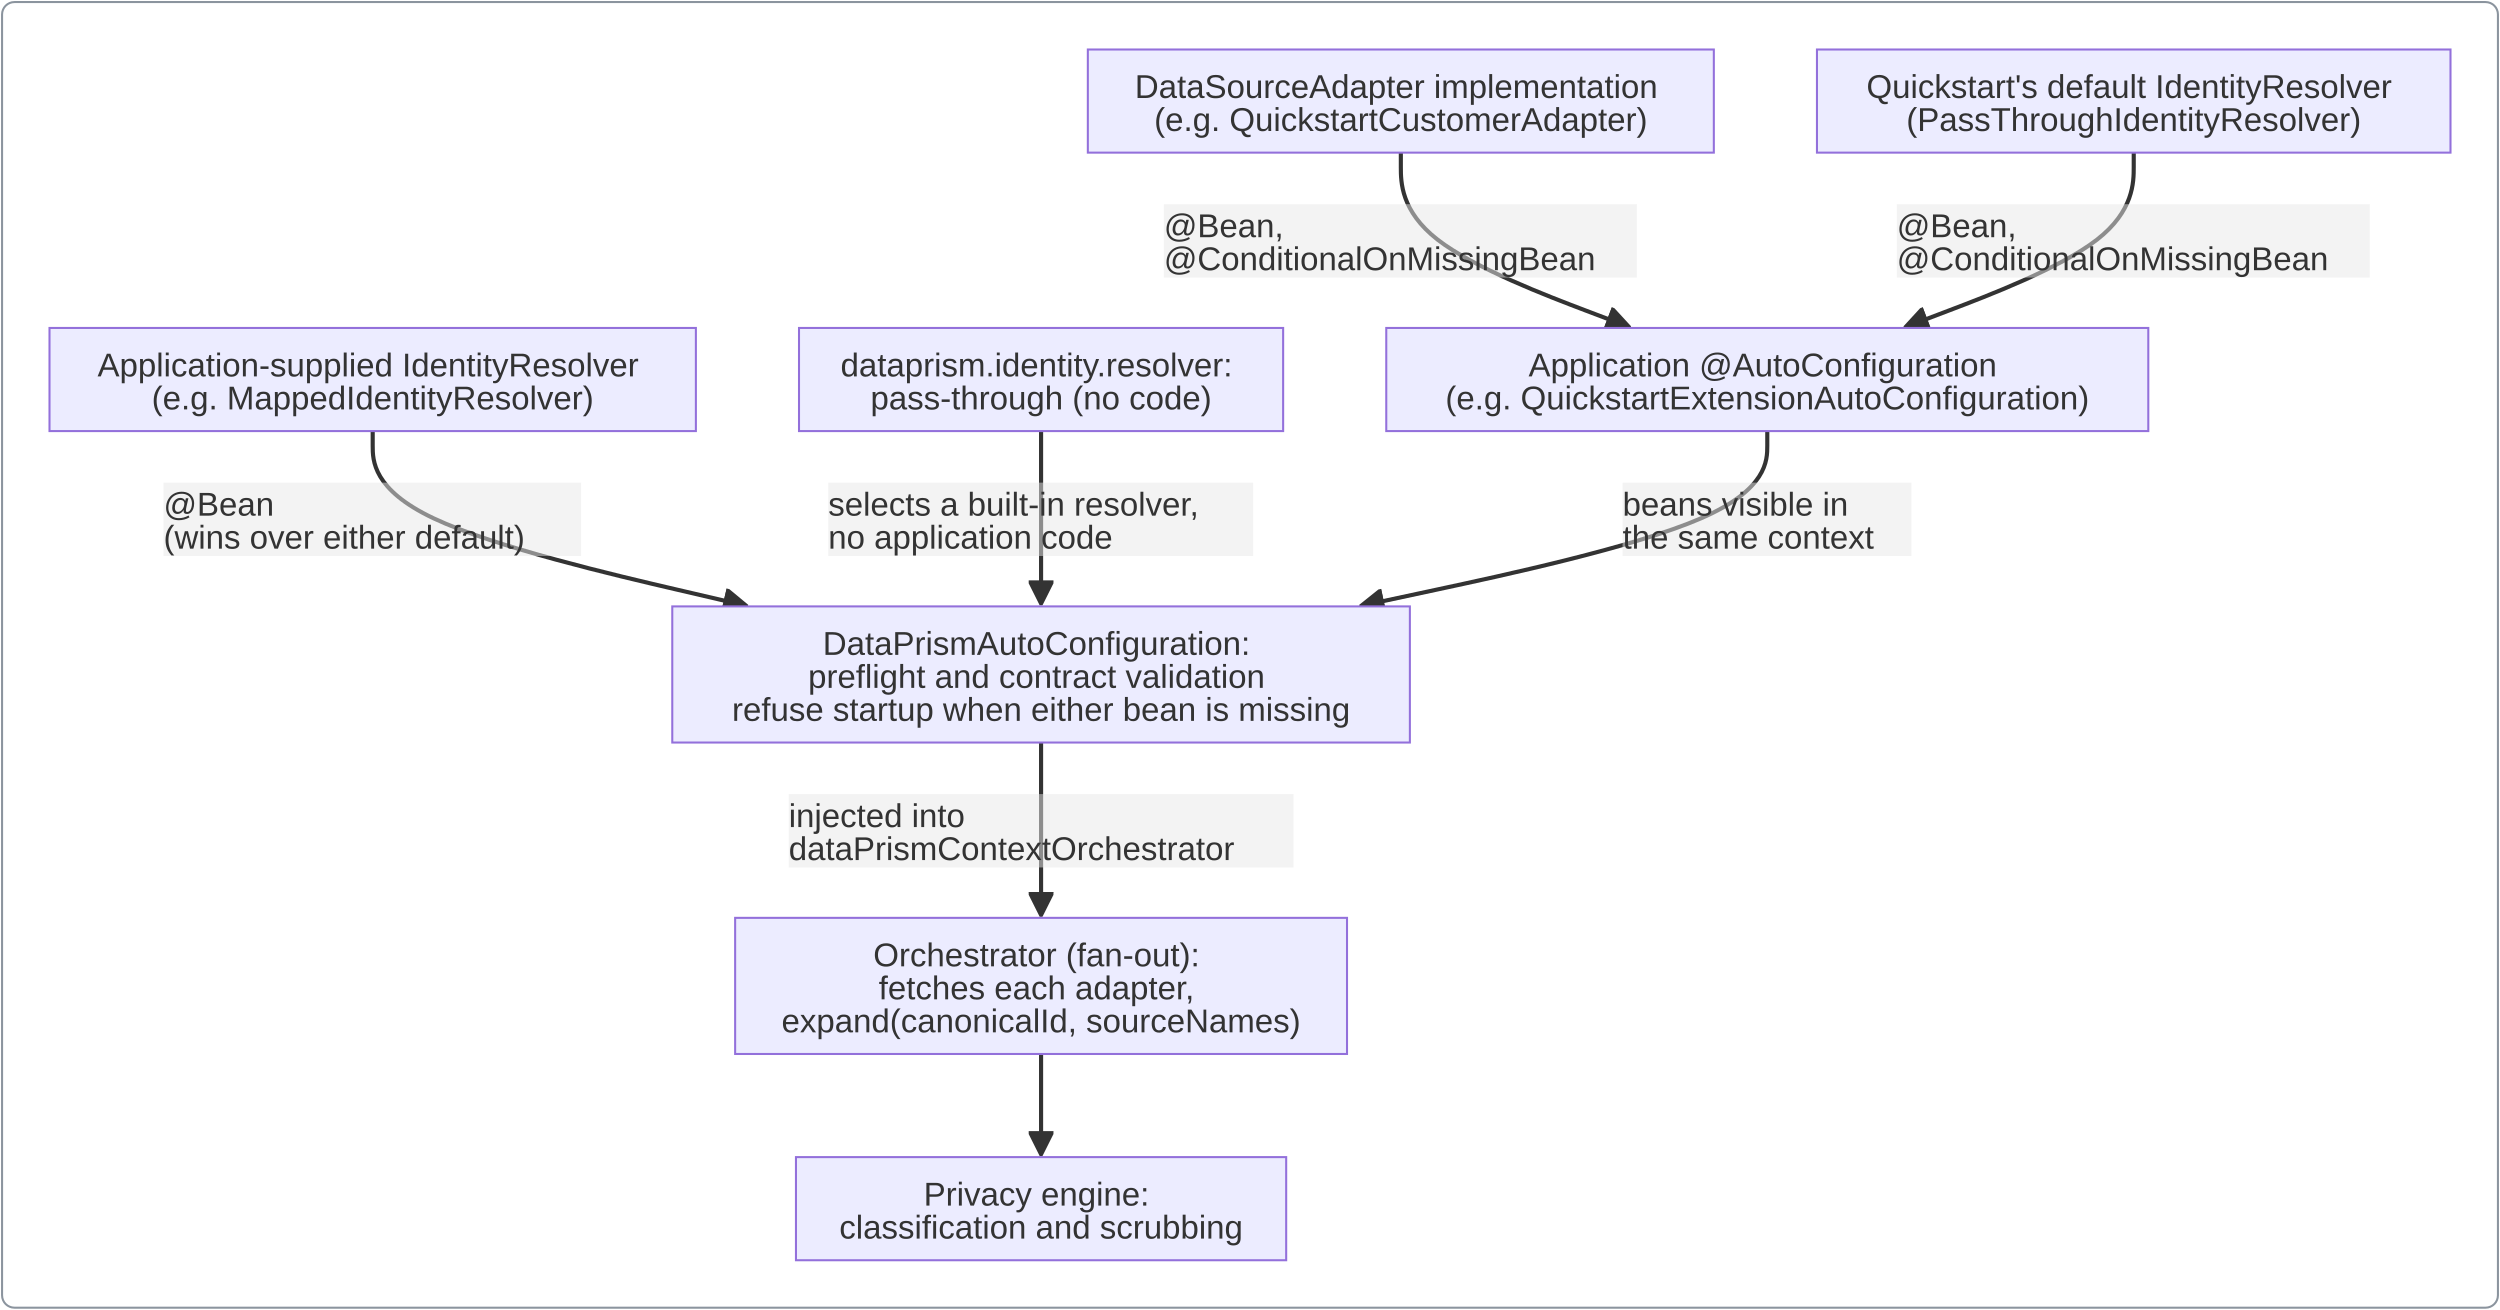
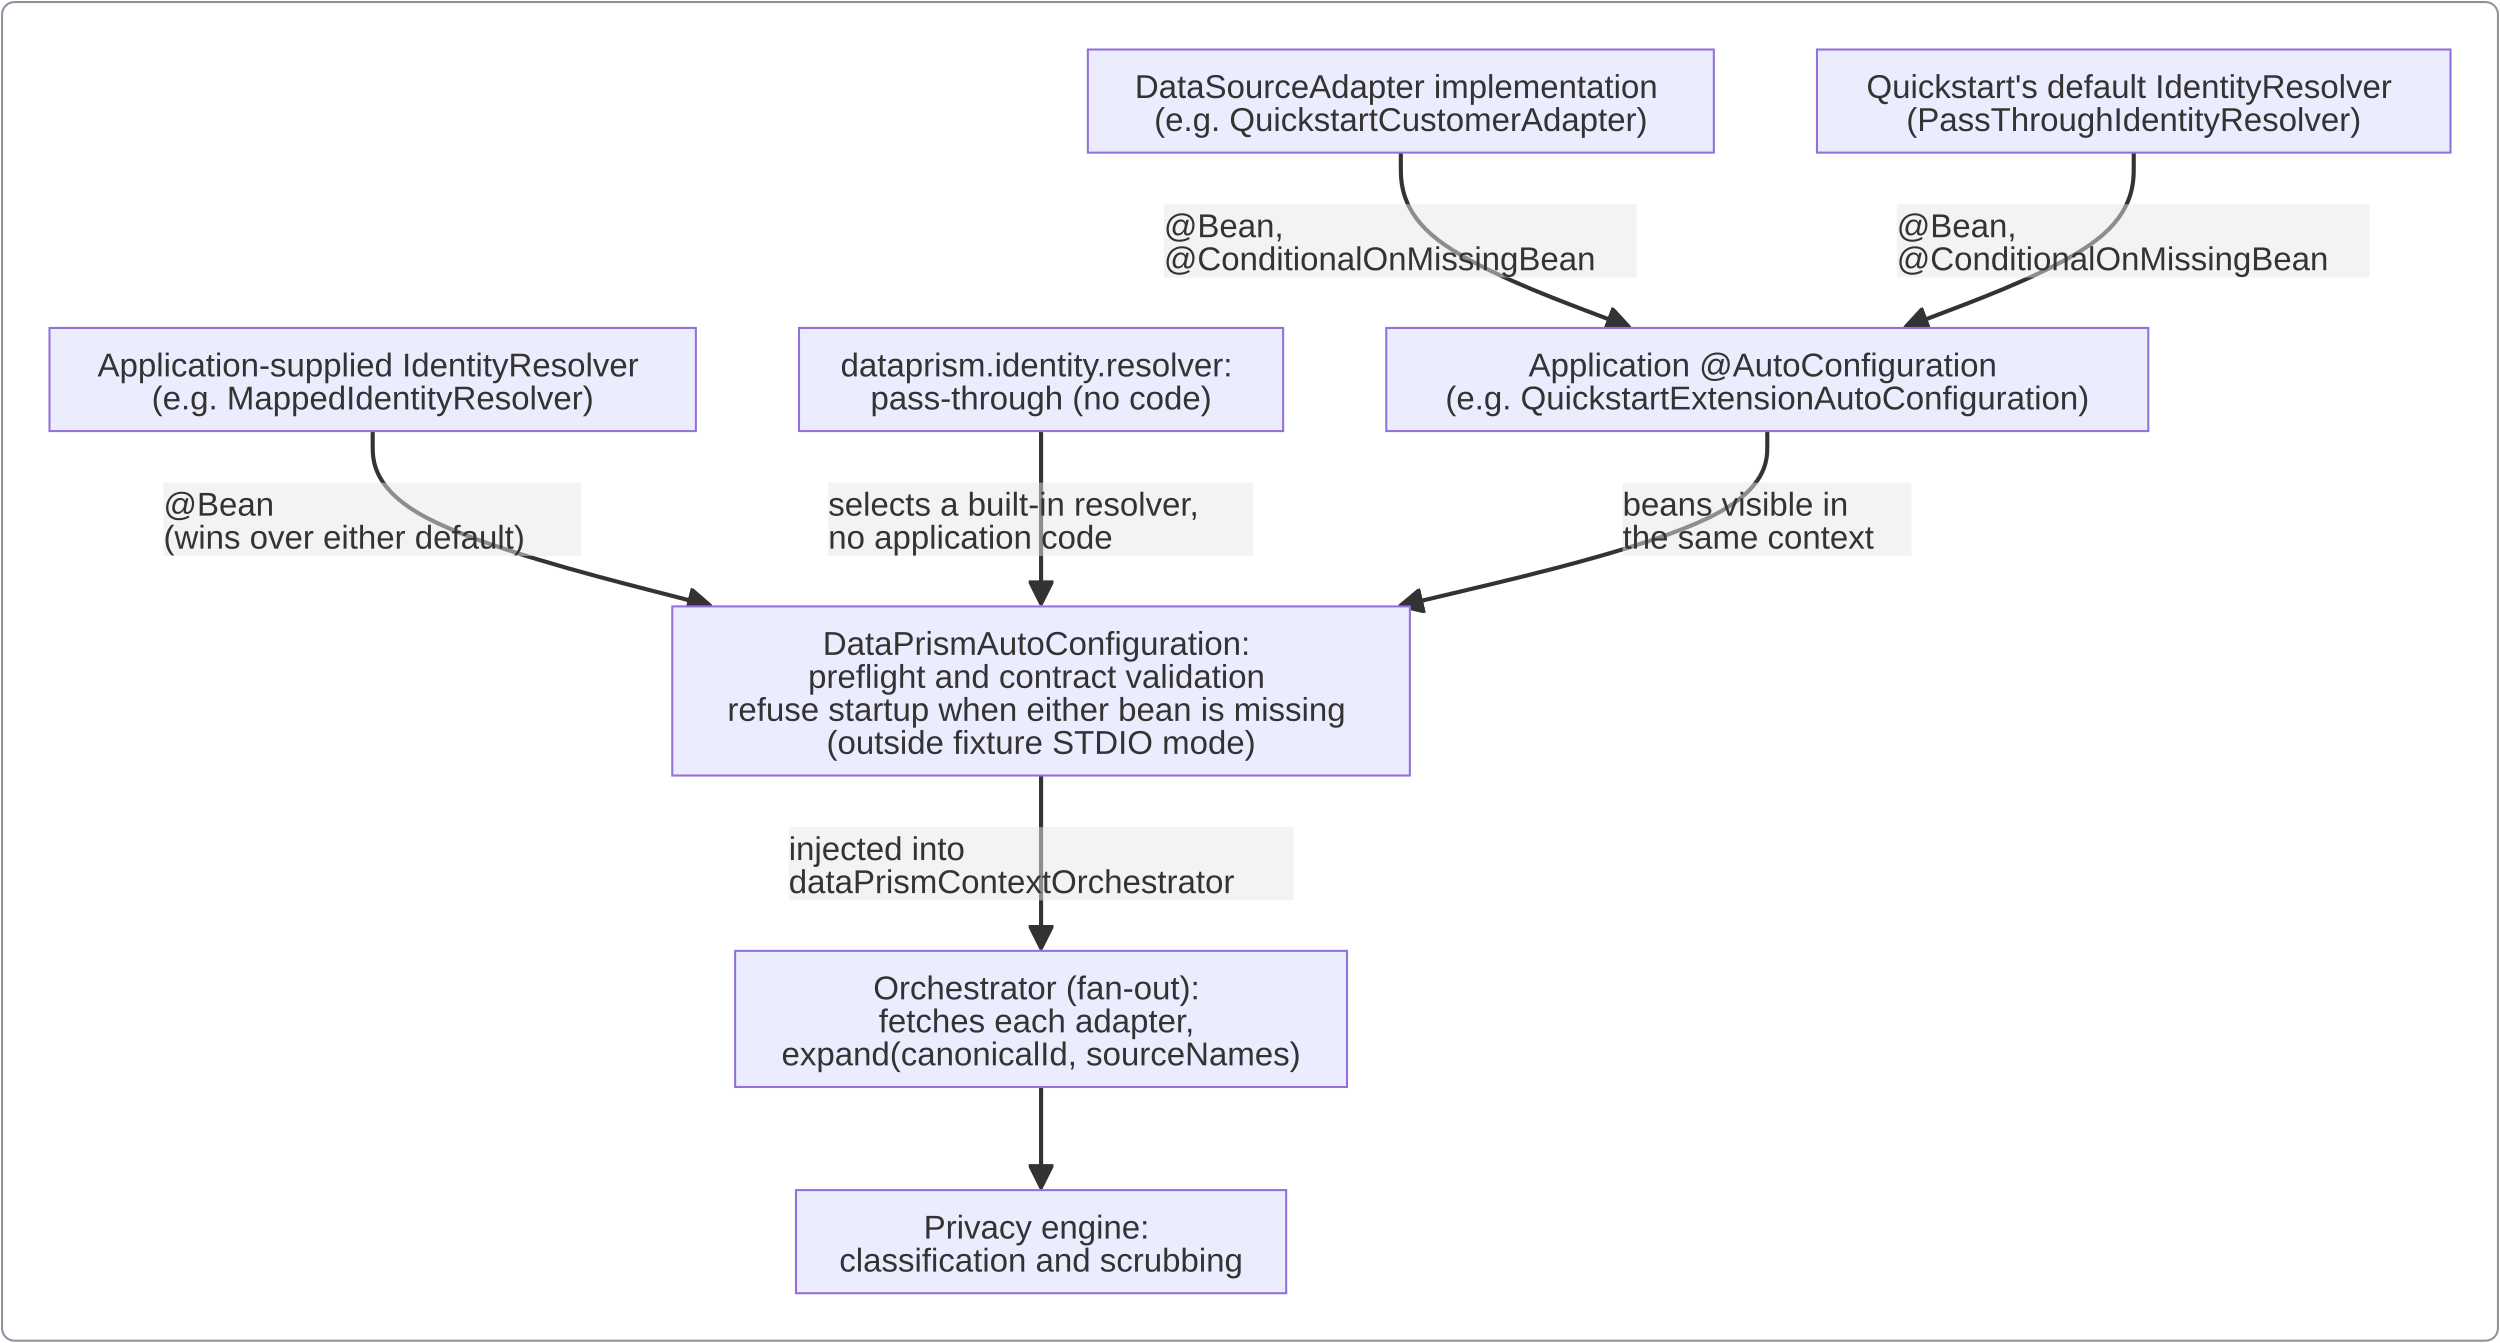
- <svg xmlns="http://www.w3.org/2000/svg" aria-roledescription="flowchart-v2" role="graphics-document document" viewBox="-24 -24 1212.07 635" style="max-width: 1212.07px; background-color: white;" width="100%" id="my-svg">
-   <rect x="-23" y="-23" width="1210.07" height="633" rx="6" ry="6" fill="none" stroke="#8b949e" stroke-width="1" />
+ <svg xmlns="http://www.w3.org/2000/svg" aria-roledescription="flowchart-v2" role="graphics-document document" viewBox="-24 -24 1212.07 651" style="max-width: 1212.07px; background-color: white;" width="100%" id="my-svg">
+   <rect x="-23" y="-23" width="1210.07" height="649" rx="6" ry="6" fill="none" stroke="#8b949e" stroke-width="1" />
  <style>#my-svg{font-family:"trebuchet ms",verdana,arial,sans-serif;font-size:16px;fill:#333;}#my-svg .error-icon{fill:#552222;}#my-svg .error-text{fill:#552222;stroke:#552222;}#my-svg .edge-thickness-normal{stroke-width:2px;}#my-svg .edge-thickness-thick{stroke-width:3.5px;}#my-svg .edge-pattern-solid{stroke-dasharray:0;}#my-svg .edge-pattern-dashed{stroke-dasharray:3;}#my-svg .edge-pattern-dotted{stroke-dasharray:2;}#my-svg .marker{fill:#333333;stroke:#333333;}#my-svg .marker.cross{stroke:#333333;}#my-svg svg{font-family:"trebuchet ms",verdana,arial,sans-serif;font-size:16px;}#my-svg .label{font-family:"trebuchet ms",verdana,arial,sans-serif;color:#333;}#my-svg .cluster-label text{fill:#333;}#my-svg .cluster-label span,#my-svg p{color:#333;}#my-svg .label text,#my-svg span,#my-svg p{fill:#333;color:#333;}#my-svg .node rect,#my-svg .node circle,#my-svg .node ellipse,#my-svg .node polygon,#my-svg .node path{fill:#ECECFF;stroke:#9370DB;stroke-width:1px;}#my-svg .flowchart-label text{text-anchor:middle;}#my-svg .node .katex path{fill:#000;stroke:#000;stroke-width:1px;}#my-svg .node .label{text-align:center;}#my-svg .node.clickable{cursor:pointer;}#my-svg .arrowheadPath{fill:#333333;}#my-svg .edgePath .path{stroke:#333333;stroke-width:2.0px;}#my-svg .flowchart-link{stroke:#333333;fill:none;}#my-svg .edgeLabel{background-color:#e8e8e8;text-align:center;}#my-svg .edgeLabel rect{opacity:0.5;background-color:#e8e8e8;fill:#e8e8e8;}#my-svg .labelBkg{background-color:rgba(232, 232, 232, 0.5);}#my-svg .cluster rect{fill:#ffffde;stroke:#aaaa33;stroke-width:1px;}#my-svg .cluster text{fill:#333;}#my-svg .cluster span,#my-svg p{color:#333;}#my-svg div.mermaidTooltip{position:absolute;text-align:center;max-width:200px;padding:2px;font-family:"trebuchet ms",verdana,arial,sans-serif;font-size:12px;background:hsl(80, 100%, 96.275%);border:1px solid #aaaa33;border-radius:2px;pointer-events:none;z-index:100;}#my-svg .flowchartTitleText{text-anchor:middle;font-size:18px;fill:#333;}#my-svg :root{--mermaid-font-family:"trebuchet ms",verdana,arial,sans-serif;}</style>
  <g>
    <marker orient="auto" markerHeight="12" markerWidth="12" markerUnits="userSpaceOnUse" refY="5" refX="6" viewBox="0 0 10 10" class="marker flowchart" id="my-svg_flowchart-pointEnd">
      <path style="stroke-width: 1; stroke-dasharray: 1, 0;" class="arrowMarkerPath" d="M 0 0 L 10 5 L 0 10 z" />
    </marker>
    <marker orient="auto" markerHeight="12" markerWidth="12" markerUnits="userSpaceOnUse" refY="5" refX="4.5" viewBox="0 0 10 10" class="marker flowchart" id="my-svg_flowchart-pointStart">
      <path style="stroke-width: 1; stroke-dasharray: 1, 0;" class="arrowMarkerPath" d="M 0 5 L 10 10 L 10 0 z" />
    </marker>
    <marker orient="auto" markerHeight="11" markerWidth="11" markerUnits="userSpaceOnUse" refY="5" refX="11" viewBox="0 0 10 10" class="marker flowchart" id="my-svg_flowchart-circleEnd">
      <circle style="stroke-width: 1; stroke-dasharray: 1, 0;" class="arrowMarkerPath" r="5" cy="5" cx="5" />
    </marker>
    <marker orient="auto" markerHeight="11" markerWidth="11" markerUnits="userSpaceOnUse" refY="5" refX="-1" viewBox="0 0 10 10" class="marker flowchart" id="my-svg_flowchart-circleStart">
      <circle style="stroke-width: 1; stroke-dasharray: 1, 0;" class="arrowMarkerPath" r="5" cy="5" cx="5" />
    </marker>
    <marker orient="auto" markerHeight="11" markerWidth="11" markerUnits="userSpaceOnUse" refY="5.2" refX="12" viewBox="0 0 11 11" class="marker cross flowchart" id="my-svg_flowchart-crossEnd">
      <path style="stroke-width: 2; stroke-dasharray: 1, 0;" class="arrowMarkerPath" d="M 1,1 l 9,9 M 10,1 l -9,9" />
    </marker>
    <marker orient="auto" markerHeight="11" markerWidth="11" markerUnits="userSpaceOnUse" refY="5.2" refX="-1" viewBox="0 0 11 11" class="marker cross flowchart" id="my-svg_flowchart-crossStart">
      <path style="stroke-width: 2; stroke-dasharray: 1, 0;" class="arrowMarkerPath" d="M 1,1 l 9,9 M 10,1 l -9,9" />
    </marker>
    <g class="root">
      <g class="clusters" />
      <g class="edgePaths">
        <path marker-end="url(#my-svg_flowchart-pointEnd)" style="fill:none;" class="edge-thickness-normal edge-pattern-solid flowchart-link LS-Adapter LE-AutoConfig" id="L-Adapter-AutoConfig-0" d="M655.164,50L655.164,57.083C655.164,64.167,655.164,78.333,672.982,92.186C690.8,106.039,726.436,119.578,744.254,126.348L762.072,133.118" />
        <path marker-end="url(#my-svg_flowchart-pointEnd)" style="fill:none;" class="edge-thickness-normal edge-pattern-solid flowchart-link LS-QuickstartDefault LE-AutoConfig" id="L-QuickstartDefault-AutoConfig-0" d="M1010.492,50L1010.492,57.083C1010.492,64.167,1010.492,78.333,992.674,92.186C974.856,106.039,939.22,119.578,921.402,126.348L903.584,133.118" />
-         <path marker-end="url(#my-svg_flowchart-pointEnd)" style="fill:none;" class="edge-thickness-normal edge-pattern-solid flowchart-link LS-AppResolver LE-DataPrismConfig" id="L-AppResolver-DataPrismConfig-0" d="M156.691,185L156.691,192.083C156.691,199.167,156.691,213.333,186.233,227.3C215.775,241.266,274.859,255.032,304.401,261.914L333.942,268.797" />
+         <path marker-end="url(#my-svg_flowchart-pointEnd)" style="fill:none;" class="edge-thickness-normal edge-pattern-solid flowchart-link LS-AppResolver LE-DataPrismConfig" id="L-AppResolver-DataPrismConfig-0" d="M156.691,185L156.691,192.083C156.691,199.167,156.691,213.333,183.325,227.28C209.959,241.226,263.227,254.952,289.861,261.815L316.495,268.678" />
        <path marker-end="url(#my-svg_flowchart-pointEnd)" style="fill:none;" class="edge-thickness-normal edge-pattern-solid flowchart-link LS-PassThroughProperty LE-DataPrismConfig" id="L-PassThroughProperty-DataPrismConfig-0" d="M480.742,185L480.742,192.083C480.742,199.167,480.742,213.333,480.742,226.617C480.742,239.9,480.742,252.3,480.742,258.5L480.742,264.7" />
-         <path marker-end="url(#my-svg_flowchart-pointEnd)" style="fill:none;" class="edge-thickness-normal edge-pattern-solid flowchart-link LS-AutoConfig LE-DataPrismConfig" id="L-AutoConfig-DataPrismConfig-0" d="M832.828,185L832.828,192.083C832.828,199.167,832.828,213.333,800.659,227.315C768.491,241.296,704.154,255.092,671.985,261.991L639.816,268.889" />
-         <path marker-end="url(#my-svg_flowchart-pointEnd)" style="fill:none;" class="edge-thickness-normal edge-pattern-solid flowchart-link LS-DataPrismConfig LE-Orchestrator" id="L-DataPrismConfig-Orchestrator-0" d="M480.742,336L480.742,343.083C480.742,350.167,480.742,364.333,480.742,377.617C480.742,390.9,480.742,403.3,480.742,409.5L480.742,415.7" />
-         <path marker-end="url(#my-svg_flowchart-pointEnd)" style="fill:none;" class="edge-thickness-normal edge-pattern-solid flowchart-link LS-Orchestrator LE-Engine" id="L-Orchestrator-Engine-0" d="M480.742,487L480.742,491.167C480.742,495.333,480.742,503.667,480.742,511.117C480.742,518.567,480.742,525.133,480.742,528.417L480.742,531.7" />
+         <path marker-end="url(#my-svg_flowchart-pointEnd)" style="fill:none;" class="edge-thickness-normal edge-pattern-solid flowchart-link LS-AutoConfig LE-DataPrismConfig" id="L-AutoConfig-DataPrismConfig-0" d="M832.828,185L832.828,192.083C832.828,199.167,832.828,213.333,803.82,227.296C774.812,241.259,716.796,255.018,687.788,261.897L658.78,268.777" />
+         <path marker-end="url(#my-svg_flowchart-pointEnd)" style="fill:none;" class="edge-thickness-normal edge-pattern-solid flowchart-link LS-DataPrismConfig LE-Orchestrator" id="L-DataPrismConfig-Orchestrator-0" d="M480.742,352L480.742,359.083C480.742,366.167,480.742,380.333,480.742,393.617C480.742,406.9,480.742,419.3,480.742,425.5L480.742,431.7" />
+         <path marker-end="url(#my-svg_flowchart-pointEnd)" style="fill:none;" class="edge-thickness-normal edge-pattern-solid flowchart-link LS-Orchestrator LE-Engine" id="L-Orchestrator-Engine-0" d="M480.742,503L480.742,507.167C480.742,511.333,480.742,519.667,480.742,527.117C480.742,534.567,480.742,541.133,480.742,544.417L480.742,547.7" />
      </g>
      <g class="edgeLabels">
        <g transform="translate(655.1641, 92.5)" class="edgeLabel">
          <g transform="translate(-114.8828, -17.5)" class="label">
-             <rect height="35.568" width="229.332" ry="0" rx="0" />
+             <rect height="35.568" width="229.335" ry="0" rx="0" />
            <text style="">
              <tspan class="row" x="0" dy="1em" xml:space="preserve">@Bean,</tspan>
              <tspan class="row" x="0" dy="1em" xml:space="preserve">@ConditionalOnMissingBean</tspan>
            </text>
          </g>
        </g>
        <g transform="translate(1010.492, 92.5)" class="edgeLabel">
          <g transform="translate(-114.8828, -17.5)" class="label">
-             <rect height="35.568" width="229.332" ry="0" rx="0" />
+             <rect height="35.568" width="229.335" ry="0" rx="0" />
            <text style="">
              <tspan class="row" x="0" dy="1em" xml:space="preserve">@Bean,</tspan>
              <tspan class="row" x="0" dy="1em" xml:space="preserve">@ConditionalOnMissingBean</tspan>
            </text>
          </g>
        </g>
        <g transform="translate(156.6914, 227.5)" class="edgeLabel">
          <g transform="translate(-101.4297, -17.5)" class="label">
-             <rect height="35.568" width="202.474" ry="0" rx="0" />
+             <rect height="35.568" width="202.476" ry="0" rx="0" />
            <text style="">
              <tspan class="row" x="0" dy="1em" xml:space="preserve">@Bean</tspan>
              <tspan class="row" x="0" dy="1em" xml:space="preserve">(wins over either default)</tspan>
            </text>
          </g>
        </g>
        <g transform="translate(480.7422, 227.5)" class="edgeLabel">
          <g transform="translate(-103.1875, -17.5)" class="label">
-             <rect height="35.568" width="206.002" ry="0" rx="0" />
+             <rect height="35.568" width="206.004" ry="0" rx="0" />
            <text style="">
              <tspan class="row" x="0" dy="1em" xml:space="preserve">selects a built-in resolver,</tspan>
              <tspan class="row" x="0" dy="1em" xml:space="preserve">no application code</tspan>
            </text>
          </g>
        </g>
        <g transform="translate(832.8281, 227.5)" class="edgeLabel">
          <g transform="translate(-70.15625, -17.5)" class="label">
-             <rect height="35.568" width="140.055" ry="0" rx="0" />
+             <rect height="35.568" width="140.056" ry="0" rx="0" />
            <text style="">
              <tspan class="row" x="0" dy="1em" xml:space="preserve">beans visible in</tspan>
              <tspan class="row" x="0" dy="1em" xml:space="preserve">the same context</tspan>
            </text>
          </g>
        </g>
-         <g transform="translate(480.7422, 378.5)" class="edgeLabel">
+         <g transform="translate(480.7422, 394.5)" class="edgeLabel">
          <g transform="translate(-122.3438, -17.5)" class="label">
-             <rect height="35.568" width="244.757" ry="0" rx="0" />
+             <rect height="35.568" width="244.76" ry="0" rx="0" />
            <text style="">
              <tspan class="row" x="0" dy="1em" xml:space="preserve">injected into</tspan>
              <tspan class="row" x="0" dy="1em" xml:space="preserve">dataPrismContextOrchestrator</tspan>
            </text>
          </g>
        </g>
        <g class="edgeLabel">
          <g transform="translate(0, 0)" class="label">
            <rect height="0" width="0" ry="0" rx="0" />
            <text style="">
              <tspan class="row" x="0" dy="1em" xml:space="preserve" />
            </text>
          </g>
        </g>
      </g>
      <g class="nodes">
        <g transform="translate(655.1641, 25)" data-id="Adapter" data-node="true" id="flowchart-Adapter-0" class="node default default flowchart-label">
          <rect height="50" width="303.5" y="-25" x="-151.75" ry="0" rx="0" style="" class="basic label-container" />
          <g transform="translate(0, -17.5)" style="" class="label">
            <rect />
            <text style="">
              <tspan class="row" x="0" dy="1em" xml:space="preserve">DataSourceAdapter implementation</tspan>
              <tspan class="row" x="0" dy="1em" xml:space="preserve">(e.g. QuickstartCustomerAdapter)</tspan>
            </text>
          </g>
        </g>
        <g transform="translate(1010.492, 25)" data-id="QuickstartDefault" data-node="true" id="flowchart-QuickstartDefault-1" class="node default default flowchart-label">
          <rect height="50" width="307.156" y="-25" x="-153.578" ry="0" rx="0" style="" class="basic label-container" />
          <g transform="translate(0, -17.5)" style="" class="label">
            <rect />
            <text style="">
              <tspan class="row" x="0" dy="1em" xml:space="preserve">Quickstart's default IdentityResolver</tspan>
              <tspan class="row" x="0" dy="1em" xml:space="preserve">(PassThroughIdentityResolver)</tspan>
            </text>
          </g>
        </g>
        <g transform="translate(156.6914, 160)" data-id="AppResolver" data-node="true" id="flowchart-AppResolver-2" class="node default default flowchart-label">
          <rect height="50" width="313.383" y="-25" x="-156.691" ry="0" rx="0" style="" class="basic label-container" />
          <g transform="translate(0, -17.5)" style="" class="label">
            <rect />
            <text style="">
              <tspan class="row" x="0" dy="1em" xml:space="preserve">Application-supplied IdentityResolver</tspan>
              <tspan class="row" x="0" dy="1em" xml:space="preserve">(e.g. MappedIdentityResolver)</tspan>
            </text>
          </g>
        </g>
        <g transform="translate(480.7422, 160)" data-id="PassThroughProperty" data-node="true" id="flowchart-PassThroughProperty-3" class="node default default flowchart-label">
          <rect height="50" width="234.719" y="-25" x="-117.359" ry="0" rx="0" style="" class="basic label-container" />
          <g transform="translate(0, -17.5)" style="" class="label">
            <rect />
            <text style="">
              <tspan class="row" x="0" dy="1em" xml:space="preserve">dataprism.identity.resolver:</tspan>
              <tspan class="row" x="0" dy="1em" xml:space="preserve">pass-through (no code)</tspan>
            </text>
          </g>
        </g>
        <g transform="translate(832.8281, 160)" data-id="AutoConfig" data-node="true" id="flowchart-AutoConfig-4" class="node default default flowchart-label">
          <rect height="50" width="369.453" y="-25" x="-184.727" ry="0" rx="0" style="" class="basic label-container" />
          <g transform="translate(0, -17.5)" style="" class="label">
            <rect />
            <text style="">
              <tspan class="row" x="0" dy="1em" xml:space="preserve">Application @AutoConfiguration</tspan>
              <tspan class="row" x="0" dy="1em" xml:space="preserve">(e.g. QuickstartExtensionAutoConfiguration)</tspan>
            </text>
          </g>
        </g>
-         <g transform="translate(480.7422, 303)" data-id="DataPrismConfig" data-node="true" id="flowchart-DataPrismConfig-5" class="node default default flowchart-label">
-           <rect height="66" width="357.609" y="-33" x="-178.805" ry="0" rx="0" style="" class="basic label-container" />
-           <g transform="translate(0, -25.5)" style="" class="label">
+         <g transform="translate(480.7422, 311)" data-id="DataPrismConfig" data-node="true" id="flowchart-DataPrismConfig-5" class="node default default flowchart-label">
+           <rect height="82" width="357.609" y="-41" x="-178.805" ry="0" rx="0" style="" class="basic label-container" />
+           <g transform="translate(0, -33.5)" style="" class="label">
            <rect />
            <text style="">
              <tspan class="row" x="0" dy="1em" xml:space="preserve">DataPrismAutoConfiguration:</tspan>
              <tspan class="row" x="0" dy="1em" xml:space="preserve">preflight and contract validation</tspan>
              <tspan class="row" x="0" dy="1em" xml:space="preserve">refuse startup when either bean is missing</tspan>
+               <tspan class="row" x="0" dy="1em" xml:space="preserve">(outside fixture STDIO mode)</tspan>
            </text>
          </g>
        </g>
-         <g transform="translate(480.7422, 454)" data-id="Orchestrator" data-node="true" id="flowchart-Orchestrator-6" class="node default default flowchart-label">
+         <g transform="translate(480.7422, 470)" data-id="Orchestrator" data-node="true" id="flowchart-Orchestrator-6" class="node default default flowchart-label">
          <rect height="66" width="296.656" y="-33" x="-148.328" ry="0" rx="0" style="" class="basic label-container" />
          <g transform="translate(0, -25.5)" style="" class="label">
            <rect />
            <text style="">
              <tspan class="row" x="0" dy="1em" xml:space="preserve">Orchestrator (fan-out):</tspan>
              <tspan class="row" x="0" dy="1em" xml:space="preserve">fetches each adapter,</tspan>
              <tspan class="row" x="0" dy="1em" xml:space="preserve">expand(canonicalId, sourceNames)</tspan>
            </text>
          </g>
        </g>
-         <g transform="translate(480.7422, 562)" data-id="Engine" data-node="true" id="flowchart-Engine-7" class="node default default flowchart-label">
+         <g transform="translate(480.7422, 578)" data-id="Engine" data-node="true" id="flowchart-Engine-7" class="node default default flowchart-label">
          <rect height="50" width="237.672" y="-25" x="-118.836" ry="0" rx="0" style="" class="basic label-container" />
          <g transform="translate(0, -17.5)" style="" class="label">
            <rect />
            <text style="">
              <tspan class="row" x="0" dy="1em" xml:space="preserve">Privacy engine:</tspan>
              <tspan class="row" x="0" dy="1em" xml:space="preserve">classification and scrubbing</tspan>
            </text>
          </g>
        </g>
      </g>
    </g>
  </g>
</svg>
